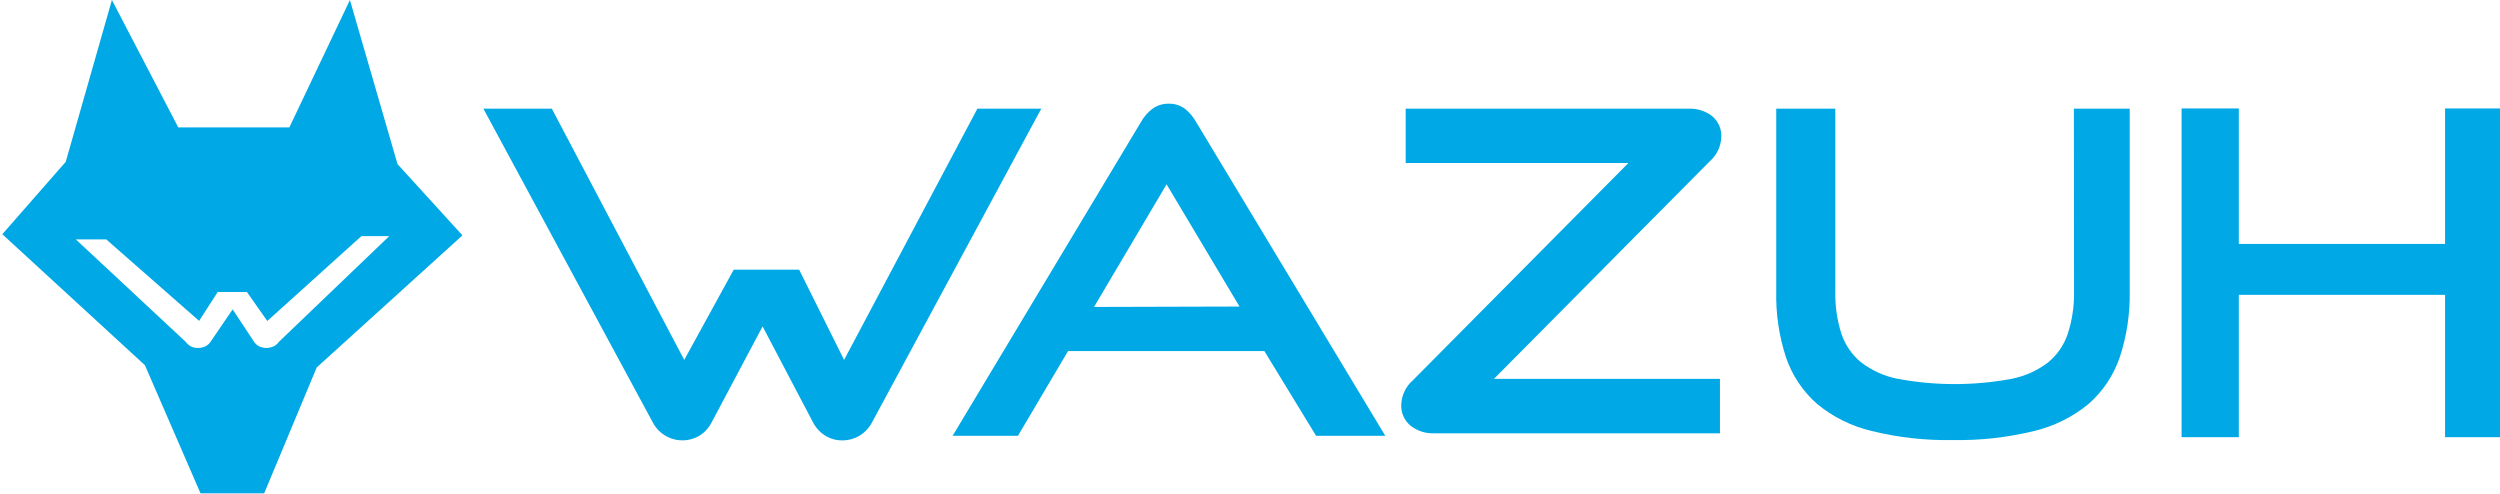
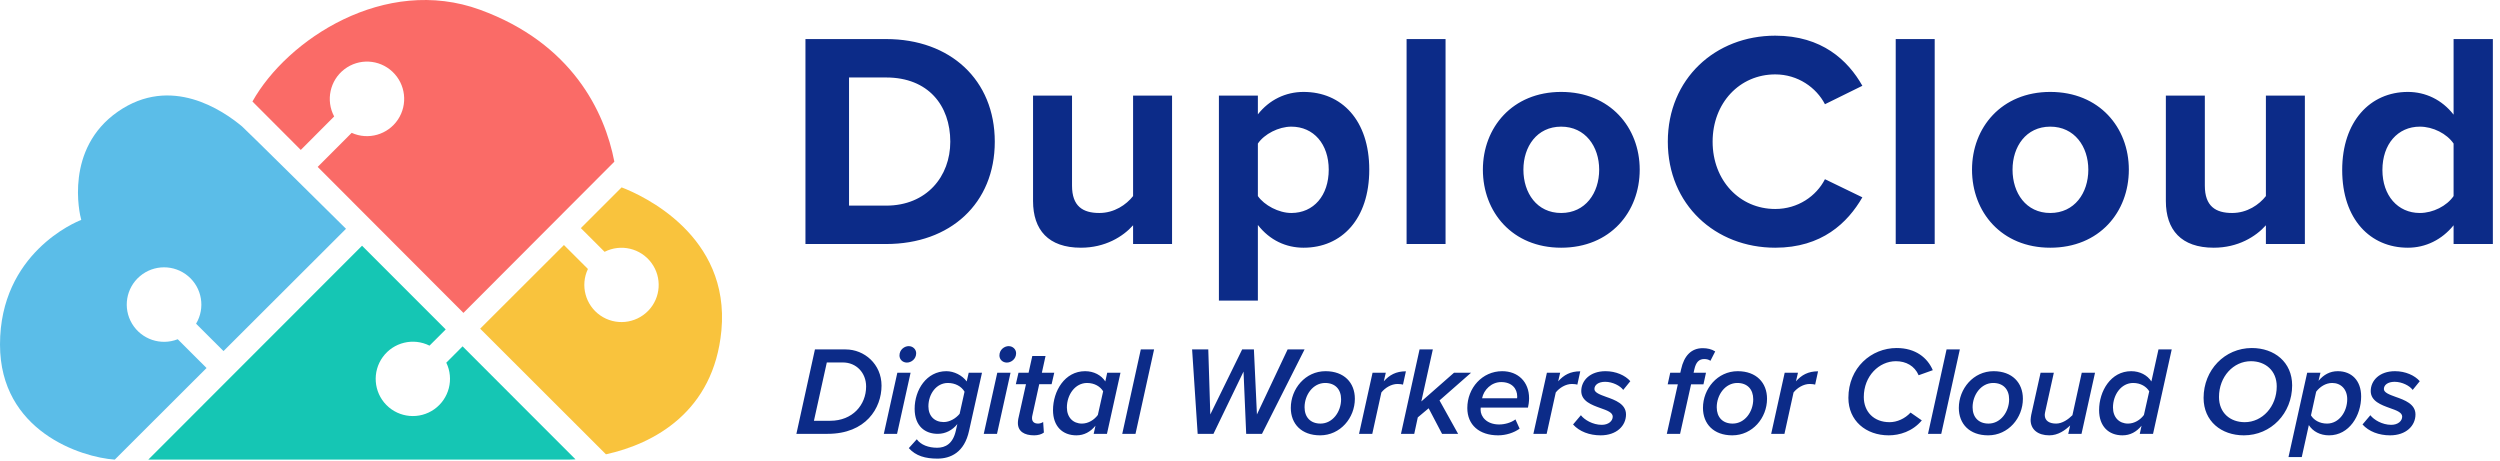
- <svg xmlns="http://www.w3.org/2000/svg" viewBox="0 0 368.15 72.67">
-   <defs>
-     <style>.a{fill:#00a9e5;}</style>
-   </defs>
-   <path class="a" d="M143.93,16,124.3,53l-6.62-13.29h-9.63L100.76,53,81.26,16H71.18L96.12,62.19a4.92,4.92,0,0,0,6.83,2,5,5,0,0,0,1.85-2l7.5-14.12,7.42,14.12a5.13,5.13,0,0,0,1.86,2,4.68,4.68,0,0,0,2.46.66,4.83,4.83,0,0,0,2.48-.66,5,5,0,0,0,1.9-2L153.34,16Z" />
-   <path class="a" d="M174.47,16a3.83,3.83,0,0,0-2.36-.73,4,4,0,0,0-2.38.73A6.25,6.25,0,0,0,168,18L140.28,64.18h9.62l7.38-12.48h28.91l7.62,12.48H204L176.16,18A6.57,6.57,0,0,0,174.47,16Zm-13.36,29.2,10.68-18.06,10.74,18Z" />
-   <path class="a" d="M253.48,20.23A3.76,3.76,0,0,0,252,17,5.37,5.37,0,0,0,248.74,16H207v8H239.8l-31.74,32a5,5,0,0,0-1.71,3.54,3.77,3.77,0,0,0,1.42,3.19,5.28,5.28,0,0,0,3.31,1.08h42.2V55.79H220l31.74-32A5,5,0,0,0,253.48,20.23Z" />
-   <path class="a" d="M305.42,42.89a19.11,19.11,0,0,1-.91,6.24,9.25,9.25,0,0,1-2.91,4.24,13,13,0,0,1-5.4,2.42,45.77,45.77,0,0,1-16.72,0,13,13,0,0,1-5.4-2.42,9.27,9.27,0,0,1-2.92-4.24,19.15,19.15,0,0,1-.89-6.24V16h-8.7V42.89A29,29,0,0,0,263,52.6a15.92,15.92,0,0,0,4.57,6.87,19.74,19.74,0,0,0,8.06,4,46.12,46.12,0,0,0,11.9,1.33,46.56,46.56,0,0,0,12-1.33,19.82,19.82,0,0,0,8.05-4,16,16,0,0,0,4.58-6.87,29.26,29.26,0,0,0,1.46-9.71V16h-8.22Z" />
-   <polygon class="a" points="360.06 15.97 360.06 35.92 329.69 35.92 329.69 15.97 321.26 15.97 321.26 64.38 329.69 64.38 329.69 43.42 360.06 43.42 360.06 64.38 368.48 64.38 368.48 15.97 360.06 15.97" />
-   <path class="a" d="M51.53,0,42.61,18.76H26.25L16.48,0,9.68,23.83.34,34.49l21,19.29,8.19,18.87H38.9l7.74-18.54L68.1,34.66,58.54,24.17ZM41.07,50.34a2,2,0,0,1-.81.68,2.64,2.64,0,0,1-1.06.22,2.58,2.58,0,0,1-1-.22,1.9,1.9,0,0,1-.78-.68l-3.16-4.78L31,50.34a2,2,0,0,1-.78.68,2.62,2.62,0,0,1-1,.22,2.11,2.11,0,0,1-1.87-.9L11.16,35.25h4.48l13.68,12L32.06,43h4.3l3,4.27,13.86-12.5h4.1Z" />
+ <svg xmlns="http://www.w3.org/2000/svg" width="320pt" height="59pt" viewBox="0 0 320 59" version="1.1">
+   <g id="surface1">
+     <path style=" stroke:none;fill-rule:nonzero;fill:rgb(4.706%,16.863%,53.333%);fill-opacity:1;" d="M 103.098 31.234 L 103.098 5 L 113.43 5 C 121.637 5 127.332 10.23 127.332 18.137 C 127.332 26.043 121.637 31.234 113.43 31.234 Z M 108.676 26.32 L 113.43 26.32 C 118.613 26.32 121.637 22.582 121.637 18.137 C 121.637 13.496 118.809 9.918 113.43 9.918 L 108.676 9.918 Z M 145.035 31.234 L 145.035 28.836 C 143.738 30.293 141.461 31.707 138.355 31.707 C 134.191 31.707 132.23 29.426 132.23 25.73 L 132.23 12.238 L 137.219 12.238 L 137.219 23.762 C 137.219 26.398 138.594 27.262 140.715 27.262 C 142.637 27.262 144.168 26.199 145.035 25.098 L 145.035 12.238 L 150.023 12.238 L 150.023 31.234 Z M 161.008 38.473 L 156.02 38.473 L 156.02 12.238 L 161.008 12.238 L 161.008 14.637 C 162.461 12.789 164.543 11.766 166.859 11.766 C 171.73 11.766 175.266 15.383 175.266 21.715 C 175.266 28.051 171.73 31.707 166.859 31.707 C 164.621 31.707 162.539 30.762 161.008 28.797 Z M 170.078 21.715 C 170.078 18.453 168.156 16.211 165.289 16.211 C 163.676 16.211 161.832 17.152 161.008 18.375 L 161.008 25.098 C 161.832 26.277 163.676 27.262 165.289 27.262 C 168.156 27.262 170.078 25.02 170.078 21.715 Z M 180.043 31.234 L 180.043 5 L 185.031 5 L 185.031 31.234 Z M 199.828 31.707 C 193.582 31.707 189.809 27.145 189.809 21.715 C 189.809 16.328 193.582 11.766 199.828 11.766 C 206.109 11.766 209.883 16.328 209.883 21.715 C 209.883 27.145 206.109 31.707 199.828 31.707 Z M 199.828 27.262 C 202.93 27.262 204.695 24.707 204.695 21.715 C 204.695 18.766 202.93 16.211 199.828 16.211 C 196.723 16.211 194.996 18.766 194.996 21.715 C 194.996 24.707 196.723 27.262 199.828 27.262 Z M 227.23 31.707 C 219.57 31.707 213.48 26.199 213.48 18.137 C 213.48 10.074 219.57 4.566 227.23 4.566 C 233.199 4.566 236.539 7.715 238.383 10.98 L 233.594 13.34 C 232.492 11.215 230.137 9.523 227.23 9.523 C 222.672 9.523 219.215 13.18 219.215 18.137 C 219.215 23.094 222.672 26.75 227.23 26.75 C 230.137 26.75 232.492 25.098 233.594 22.938 L 238.383 25.258 C 236.5 28.52 233.199 31.707 227.23 31.707 Z M 242.652 31.234 L 242.652 5 L 247.641 5 L 247.641 31.234 Z M 262.434 31.707 C 256.191 31.707 252.418 27.145 252.418 21.715 C 252.418 16.328 256.191 11.766 262.434 11.766 C 268.719 11.766 272.492 16.328 272.492 21.715 C 272.492 27.145 268.719 31.707 262.434 31.707 Z M 262.434 27.262 C 265.539 27.262 267.305 24.707 267.305 21.715 C 267.305 18.766 265.539 16.211 262.434 16.211 C 259.332 16.211 257.605 18.766 257.605 21.715 C 257.605 24.707 259.332 27.262 262.434 27.262 Z M 290.035 31.234 L 290.035 28.836 C 288.738 30.293 286.461 31.707 283.359 31.707 C 279.195 31.707 277.23 29.426 277.23 25.73 L 277.23 12.238 L 282.219 12.238 L 282.219 23.762 C 282.219 26.398 283.594 27.262 285.715 27.262 C 287.641 27.262 289.172 26.199 290.035 25.098 L 290.035 12.238 L 295.023 12.238 L 295.023 31.234 Z M 314.059 31.234 L 314.059 28.836 C 312.566 30.684 310.484 31.707 308.207 31.707 C 303.414 31.707 299.801 28.09 299.801 21.758 C 299.801 15.543 303.375 11.766 308.207 11.766 C 310.445 11.766 312.566 12.75 314.059 14.676 L 314.059 5 L 319.086 5 L 319.086 31.234 Z M 314.059 25.098 L 314.059 18.375 C 313.195 17.113 311.43 16.211 309.738 16.211 C 306.91 16.211 304.949 18.453 304.949 21.758 C 304.949 25.02 306.91 27.262 309.738 27.262 C 311.43 27.262 313.195 26.359 314.059 25.098 Z M 314.059 25.098 " />
+     <path style=" stroke:none;fill-rule:nonzero;fill:rgb(4.706%,16.863%,53.333%);fill-opacity:1;" d="M 108.242 44.727 C 110.637 44.727 112.836 46.605 112.836 49.359 C 112.836 52.242 110.832 55.531 105.93 55.531 L 101.938 55.531 L 104.312 44.727 Z M 106.27 53.859 C 109.117 53.859 110.863 51.836 110.863 49.473 C 110.863 47.723 109.617 46.395 107.887 46.395 L 105.832 46.395 L 104.184 53.859 Z M 115.133 45.504 C 115.133 44.742 115.781 44.305 116.312 44.305 C 116.863 44.305 117.27 44.727 117.27 45.211 C 117.27 45.973 116.621 46.41 116.086 46.41 C 115.539 46.41 115.133 46.008 115.133 45.504 Z M 113.129 55.531 L 114.859 47.707 L 116.555 47.707 L 114.824 55.531 Z M 116.328 57.359 L 117.348 56.227 C 117.867 56.953 118.867 57.312 119.953 57.312 C 121.004 57.312 121.973 56.809 122.348 55.125 L 122.539 54.281 C 121.926 55.043 121.051 55.531 120.035 55.531 C 118.434 55.531 117.074 54.574 117.074 52.324 C 117.074 49.91 118.594 47.512 121.133 47.512 C 122.121 47.512 123.172 48.047 123.738 48.824 L 123.996 47.707 L 125.695 47.707 L 124.043 55.125 C 123.445 57.926 121.668 58.703 119.984 58.703 C 118.465 58.703 117.219 58.363 116.328 57.359 Z M 122.832 52.969 L 123.461 50.137 C 123.059 49.441 122.25 49.02 121.328 49.02 C 119.84 49.02 118.836 50.445 118.836 52.016 C 118.836 53.246 119.613 54.023 120.793 54.023 C 121.57 54.023 122.348 53.555 122.832 52.969 Z M 127.926 45.504 C 127.926 44.742 128.574 44.305 129.105 44.305 C 129.656 44.305 130.062 44.727 130.062 45.211 C 130.062 45.973 129.414 46.41 128.879 46.41 C 128.332 46.41 127.926 46.008 127.926 45.504 Z M 125.922 55.531 L 127.652 47.707 L 129.348 47.707 L 127.617 55.531 Z M 130.289 54.137 C 130.289 54.039 130.305 53.812 130.336 53.633 L 131.324 49.18 L 130.027 49.18 L 130.367 47.707 L 131.66 47.707 L 132.133 45.57 L 133.828 45.57 L 133.359 47.707 L 134.945 47.707 L 134.605 49.18 L 133.02 49.18 L 132.133 53.215 C 132.113 53.293 132.098 53.406 132.098 53.52 C 132.098 53.957 132.359 54.219 132.875 54.219 C 133.117 54.219 133.395 54.121 133.523 54.008 L 133.617 55.367 C 133.328 55.594 132.859 55.723 132.375 55.723 C 131.113 55.723 130.289 55.223 130.289 54.137 Z M 141.48 48.824 L 141.723 47.707 L 143.422 47.707 L 141.691 55.531 L 139.992 55.531 L 140.219 54.492 C 139.57 55.285 138.762 55.723 137.777 55.723 C 135.996 55.723 134.785 54.559 134.785 52.5 C 134.785 50.055 136.289 47.512 138.891 47.512 C 140.008 47.512 140.961 48.016 141.48 48.824 Z M 136.562 52.16 C 136.562 53.426 137.355 54.219 138.488 54.219 C 139.312 54.219 140.07 53.73 140.523 53.117 L 141.203 50.086 C 140.848 49.488 140.105 49.02 139.148 49.02 C 137.613 49.02 136.562 50.523 136.562 52.16 Z M 143.648 55.531 L 146.023 44.727 L 147.723 44.727 L 145.344 55.531 Z M 159.512 55.531 L 159.172 47.562 L 155.324 55.531 L 153.301 55.531 L 152.59 44.727 L 154.66 44.727 L 154.918 53.051 L 158.996 44.727 L 160.5 44.727 L 160.887 53.051 L 164.816 44.727 L 166.984 44.727 L 161.535 55.531 Z M 165.223 52.211 C 165.223 49.762 167.082 47.512 169.668 47.512 C 172.047 47.512 173.422 48.984 173.422 51.043 C 173.422 53.488 171.562 55.723 168.973 55.723 C 166.598 55.723 165.223 54.266 165.223 52.211 Z M 171.66 51.109 C 171.66 49.828 170.898 49.02 169.621 49.02 C 168.066 49.02 166.984 50.543 166.984 52.129 C 166.984 53.406 167.746 54.219 169.023 54.219 C 170.574 54.219 171.66 52.711 171.66 51.109 Z M 173.957 55.531 L 175.688 47.707 L 177.383 47.707 L 177.125 48.809 C 177.852 48 178.68 47.527 179.957 47.527 L 179.582 49.23 C 179.469 49.195 179.195 49.148 178.887 49.148 C 178.078 49.148 177.285 49.648 176.816 50.234 L 175.652 55.531 Z M 184.582 55.531 L 182.867 52.258 L 181.477 53.426 L 181.023 55.531 L 179.324 55.531 L 181.703 44.727 L 183.402 44.727 L 181.93 51.383 L 186.117 47.707 L 188.301 47.707 L 184.258 51.254 L 186.637 55.531 Z M 187.816 52.227 C 187.816 49.668 189.723 47.512 192.281 47.512 C 194.301 47.512 195.723 48.871 195.723 50.977 C 195.723 51.398 195.645 51.934 195.578 52.176 L 189.531 52.176 L 189.516 52.453 C 189.516 53.344 190.305 54.332 191.891 54.332 C 192.602 54.332 193.43 54.105 193.977 53.684 L 194.512 54.867 C 193.785 55.398 192.75 55.723 191.762 55.723 C 189.336 55.723 187.816 54.379 187.816 52.227 Z M 194.188 50.977 C 194.203 50.93 194.203 50.816 194.203 50.75 C 194.203 49.746 193.523 48.906 192.148 48.906 C 190.906 48.906 189.918 49.895 189.707 50.977 Z M 196.273 55.531 L 198.004 47.707 L 199.703 47.707 L 199.445 48.809 C 200.172 48 200.996 47.527 202.273 47.527 L 201.902 49.23 C 201.789 49.195 201.516 49.148 201.207 49.148 C 200.398 49.148 199.605 49.648 199.137 50.234 L 197.973 55.531 Z M 201.352 54.332 L 202.355 53.148 C 202.793 53.73 203.875 54.379 205.023 54.379 C 205.898 54.379 206.43 53.879 206.43 53.328 C 206.43 52.793 205.703 52.531 204.879 52.242 C 203.746 51.836 202.402 51.352 202.402 50.055 C 202.402 48.727 203.504 47.512 205.508 47.512 C 206.836 47.512 208.031 48.047 208.68 48.793 L 207.773 49.91 C 207.402 49.391 206.43 48.871 205.461 48.871 C 204.586 48.871 204.086 49.277 204.086 49.797 C 204.086 50.25 204.781 50.508 205.59 50.801 C 206.738 51.203 208.129 51.707 208.129 53.051 C 208.129 54.492 206.934 55.723 204.879 55.723 C 203.457 55.723 202.16 55.238 201.352 54.332 Z M 213.352 55.531 L 214.762 49.195 L 213.465 49.195 L 213.789 47.707 L 215.082 47.707 L 215.18 47.27 C 215.555 45.551 216.477 44.566 217.945 44.566 C 218.527 44.566 219.078 44.68 219.547 44.984 L 218.934 46.184 C 218.723 46.023 218.434 45.957 218.141 45.957 C 217.461 45.957 217.074 46.379 216.879 47.27 L 216.781 47.707 L 218.367 47.707 L 218.043 49.195 L 216.457 49.195 L 215.051 55.531 Z M 217.98 52.211 C 217.98 49.762 219.84 47.512 222.426 47.512 C 224.805 47.512 226.18 48.984 226.18 51.043 C 226.18 53.488 224.32 55.723 221.73 55.723 C 219.355 55.723 217.98 54.266 217.98 52.211 Z M 224.414 51.109 C 224.414 49.828 223.656 49.02 222.379 49.02 C 220.824 49.02 219.742 50.543 219.742 52.129 C 219.742 53.406 220.5 54.219 221.781 54.219 C 223.332 54.219 224.414 52.711 224.414 51.109 Z M 226.711 55.531 L 228.441 47.707 L 230.141 47.707 L 229.883 48.809 C 230.609 48 231.434 47.527 232.711 47.527 L 232.34 49.23 C 232.227 49.195 231.953 49.148 231.645 49.148 C 230.836 49.148 230.043 49.648 229.574 50.234 L 228.41 55.531 Z M 236.594 50.93 C 236.594 47.074 239.523 44.547 242.773 44.547 C 245.199 44.547 246.719 45.797 247.398 47.383 L 245.586 48.031 C 245.07 46.832 243.969 46.234 242.676 46.234 C 240.523 46.234 238.566 48.129 238.566 50.816 C 238.566 52.695 239.844 54.039 241.867 54.039 C 242.82 54.039 243.84 53.586 244.551 52.809 L 245.992 53.812 C 244.793 55.238 243.129 55.723 241.754 55.723 C 238.828 55.723 236.594 53.844 236.594 50.93 Z M 246.785 55.531 L 249.16 44.727 L 250.859 44.727 L 248.48 55.531 Z M 250.73 52.211 C 250.73 49.762 252.59 47.512 255.176 47.512 C 257.555 47.512 258.93 48.984 258.93 51.043 C 258.93 53.488 257.07 55.723 254.48 55.723 C 252.105 55.723 250.73 54.266 250.73 52.211 Z M 257.168 51.109 C 257.168 49.828 256.406 49.02 255.129 49.02 C 253.578 49.02 252.492 50.543 252.492 52.129 C 252.492 53.406 253.254 54.219 254.531 54.219 C 256.082 54.219 257.168 52.711 257.168 51.109 Z M 262.891 47.707 L 261.809 52.598 C 261.777 52.742 261.727 52.969 261.727 53.102 C 261.727 53.895 262.359 54.219 263.184 54.219 C 263.977 54.219 264.754 53.668 265.27 53.148 L 266.465 47.707 L 268.164 47.707 L 266.434 55.531 L 264.734 55.531 L 264.977 54.461 C 264.332 55.074 263.441 55.723 262.309 55.723 C 260.855 55.723 259.918 54.98 259.918 53.746 C 259.918 53.602 259.965 53.262 259.996 53.102 L 261.195 47.707 Z M 275.379 48.824 L 276.285 44.727 L 277.98 44.727 L 275.59 55.531 L 273.891 55.531 L 274.117 54.492 C 273.469 55.285 272.66 55.723 271.676 55.723 C 269.895 55.723 268.684 54.559 268.684 52.5 C 268.684 50.055 270.188 47.512 272.789 47.512 C 273.906 47.512 274.859 48.016 275.379 48.824 Z M 270.461 52.16 C 270.461 53.426 271.254 54.219 272.387 54.219 C 273.211 54.219 273.973 53.73 274.422 53.117 L 275.102 50.086 C 274.746 49.488 274.004 49.02 273.051 49.02 C 271.512 49.02 270.461 50.523 270.461 52.16 Z M 282.059 50.93 C 282.059 47.367 284.758 44.547 288.234 44.547 C 291.129 44.547 293.395 46.363 293.395 49.328 C 293.395 52.906 290.695 55.723 287.215 55.723 C 284.32 55.723 282.059 53.91 282.059 50.93 Z M 291.422 49.457 C 291.422 47.43 289.965 46.234 288.121 46.234 C 285.875 46.234 284.031 48.207 284.031 50.816 C 284.031 52.855 285.469 54.039 287.328 54.039 C 289.562 54.039 291.422 52.062 291.422 49.457 Z M 295.531 54.41 L 294.625 58.508 L 292.926 58.508 L 295.32 47.707 L 297.02 47.707 L 296.773 48.742 C 297.438 47.949 298.246 47.512 299.234 47.512 C 300.996 47.512 302.227 48.695 302.227 50.75 C 302.227 53.18 300.707 55.723 298.117 55.723 C 296.984 55.723 296.047 55.223 295.531 54.41 Z M 300.445 51.09 C 300.445 49.828 299.637 49.02 298.523 49.02 C 297.68 49.02 296.938 49.52 296.469 50.137 L 295.805 53.164 C 296.16 53.766 296.906 54.219 297.859 54.219 C 299.395 54.219 300.445 52.711 300.445 51.09 Z M 302.402 54.332 L 303.406 53.148 C 303.844 53.73 304.926 54.379 306.074 54.379 C 306.949 54.379 307.48 53.879 307.48 53.328 C 307.48 52.793 306.754 52.531 305.93 52.242 C 304.797 51.836 303.453 51.352 303.453 50.055 C 303.453 48.727 304.555 47.512 306.559 47.512 C 307.887 47.512 309.082 48.047 309.73 48.793 L 308.824 49.91 C 308.453 49.391 307.48 48.871 306.512 48.871 C 305.637 48.871 305.137 49.277 305.137 49.797 C 305.137 50.25 305.832 50.508 306.641 50.801 C 307.789 51.203 309.18 51.707 309.18 53.051 C 309.18 54.492 307.984 55.723 305.93 55.723 C 304.508 55.723 303.211 55.238 302.402 54.332 Z M 302.402 54.332 " />
+     <path style=" stroke:none;fill-rule:nonzero;fill:rgb(8.235%,77.647%,70.588%);fill-opacity:1;" d="M 57.125 46.422 C 58.141 48.516 57.488 51.039 55.59 52.383 C 53.688 53.727 51.094 53.496 49.457 51.84 C 47.824 50.18 47.629 47.582 48.996 45.699 C 50.363 43.816 52.895 43.199 54.977 44.242 L 57.051 42.168 L 46.34 31.453 L 18.98 58.832 L 72.309 58.832 C 72.723 58.832 73.18 58.824 73.664 58.797 L 59.211 44.332 Z M 57.125 46.422 " />
+     <path style=" stroke:none;fill-rule:nonzero;fill:rgb(35.686%,74.118%,90.98%);fill-opacity:1;" d="M 22.75 43.422 C 20.574 44.277 18.102 43.434 16.902 41.434 C 15.703 39.434 16.129 36.859 17.91 35.352 C 19.691 33.84 22.305 33.84 24.086 35.348 C 25.867 36.855 26.297 39.43 25.098 41.434 L 28.609 44.938 L 44.289 29.285 C 44.289 29.285 31 16.137 30.984 16.184 C 28.52 14.133 21.887 9.555 15.078 14.297 C 8.27 19.039 10.16 27.348 10.402 28.152 C 9.715 28.395 0 32.422 0 44.102 C 0 55.207 10.391 58.535 14.691 58.832 L 26.438 47.105 Z M 22.75 43.422 " />
+     <path style=" stroke:none;fill-rule:nonzero;fill:rgb(97.647%,76.471%,23.922%);fill-opacity:1;" d="M 79.566 23.984 L 74.348 29.199 L 77.387 32.234 C 79.461 31.176 81.996 31.773 83.379 33.645 C 84.766 35.516 84.59 38.113 82.969 39.781 C 81.344 41.449 78.75 41.703 76.836 40.375 C 74.926 39.047 74.254 36.531 75.254 34.43 L 72.184 31.363 L 61.461 42.07 L 77.562 58.152 C 83.688 56.809 91.363 52.719 92.34 42.305 C 93.477 30.141 82.266 25.012 79.566 23.984 Z M 79.566 23.984 " />
+     <path style=" stroke:none;fill-rule:nonzero;fill:rgb(98.039%,41.961%,40.392%);fill-opacity:1;" d="M 42.773 14.906 C 41.676 12.848 42.227 10.293 44.074 8.871 C 45.922 7.449 48.523 7.574 50.227 9.172 C 51.926 10.766 52.227 13.359 50.938 15.301 C 49.645 17.242 47.137 17.965 45.016 17.004 L 40.664 21.363 L 59.32 40.051 L 78.637 20.695 C 77.406 14.273 73.195 5.535 61.449 1.25 C 49.266 -3.195 36.762 5.043 32.312 12.992 L 38.5 19.191 Z M 42.773 14.906 " />
+   </g>
</svg>
